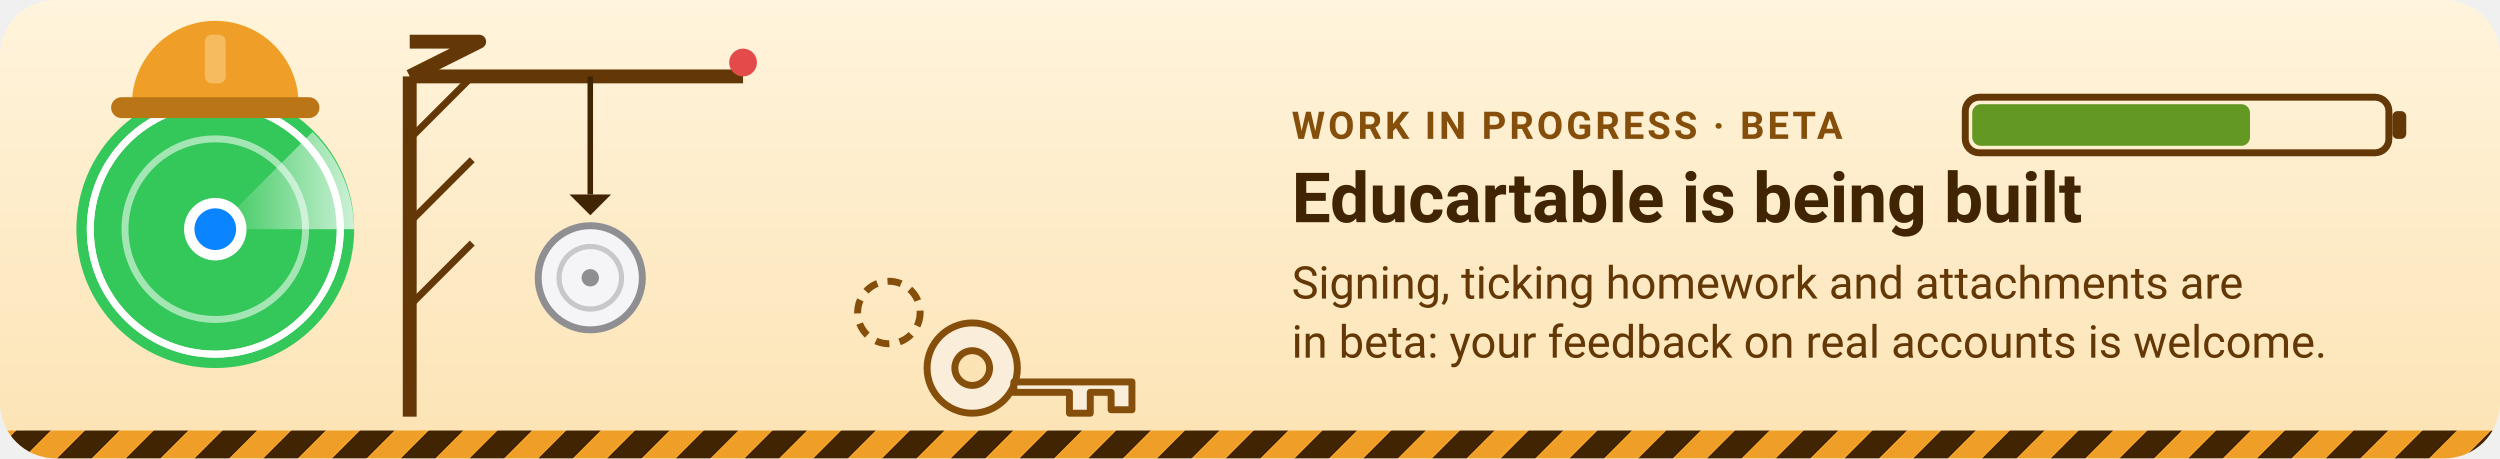
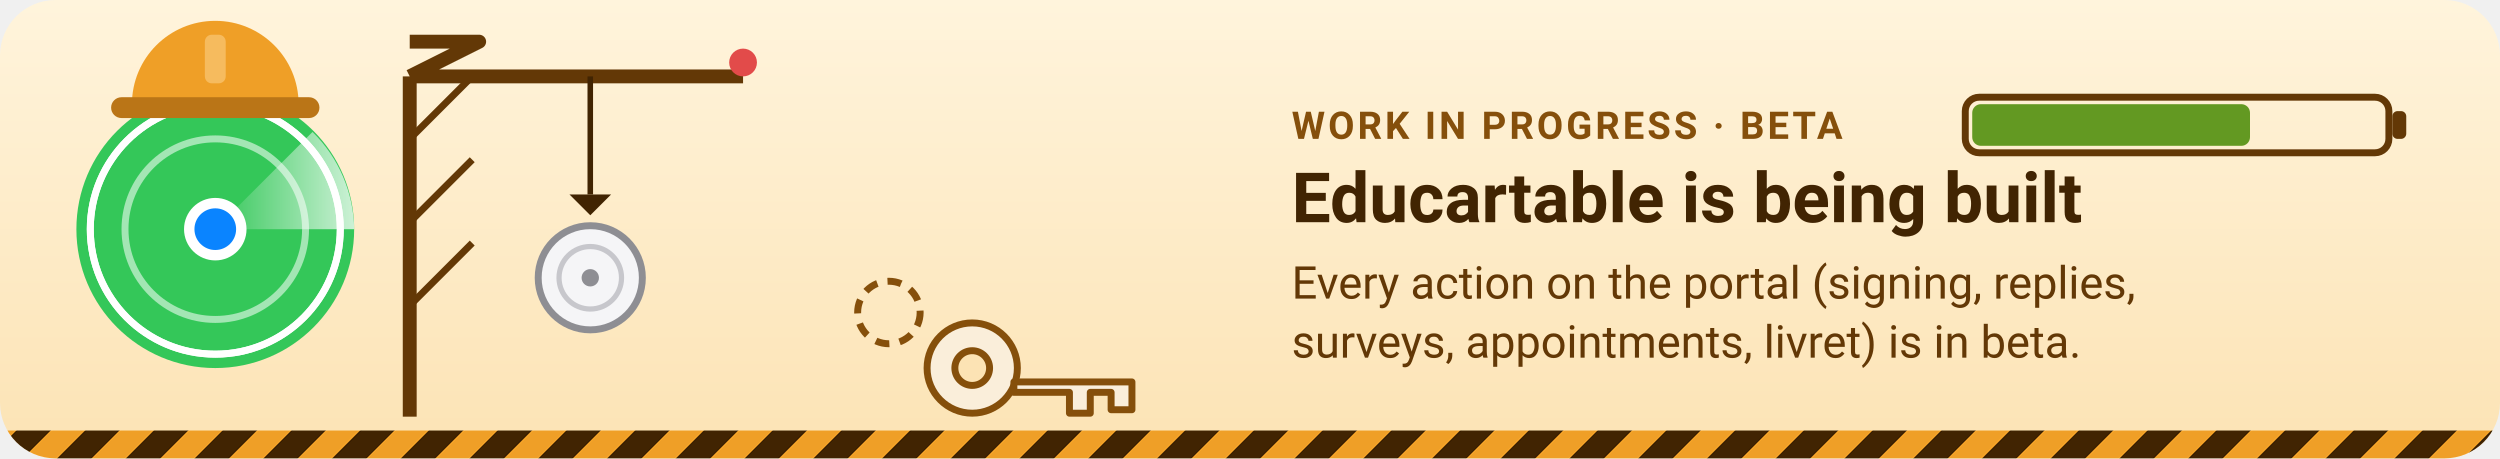
<svg xmlns="http://www.w3.org/2000/svg" viewBox="0 0 720 132" width="720" height="132" role="img" aria-label="Work in progress: Educartable is in beta">
  <style>
    .t1{font:700 20px -apple-system,BlinkMacSystemFont,"Segoe UI",Roboto,Helvetica,Arial,sans-serif;fill:#412402}
    .t2{font:400 13px -apple-system,BlinkMacSystemFont,"Segoe UI",Roboto,Helvetica,Arial,sans-serif;fill:#633806}
    .t3{font:600 11px -apple-system,BlinkMacSystemFont,"Segoe UI",Roboto,Helvetica,Arial,sans-serif;fill:#854F0B;letter-spacing:.08em}
    .swing{transform-origin:170px 30px;animation:swing 3.2s ease-in-out infinite}
    .sweep{transform-origin:62px 66px;animation:spin 4s linear infinite}
    .ping{transform-origin:62px 66px;animation:ping 2.4s ease-out infinite}
    .ping2{animation-delay:1.2s}
    .fill{animation:fill 4s ease-in-out infinite}
    .beacon{animation:blink 1.1s steps(2,end) infinite}
    @keyframes swing{0%,100%{transform:rotate(-5deg)}50%{transform:rotate(5deg)}}
    @keyframes spin{to{transform:rotate(360deg)}}
    @keyframes ping{0%{transform:scale(.3);opacity:.9}100%{transform:scale(1.25);opacity:0}}
    @keyframes fill{0%{width:4px}70%,100%{width:118px}}
    @keyframes blink{50%{opacity:.25}}
    @media (prefers-reduced-motion:reduce){.swing,.sweep,.ping,.fill,.beacon{animation:none}}
  </style>
  <defs>
    <linearGradient id="sky" x1="0" y1="0" x2="0" y2="1">
      <stop offset="0" stop-color="#FFF4DC" />
      <stop offset="1" stop-color="#FCE3B4" />
    </linearGradient>
    <linearGradient id="beam" x1="0" y1="0" x2="1" y2="0">
      <stop offset="0" stop-color="#ffffff" stop-opacity="0" />
      <stop offset="1" stop-color="#ffffff" stop-opacity=".75" />
    </linearGradient>
    <pattern id="hz" width="14" height="14" patternUnits="userSpaceOnUse" patternTransform="rotate(45)">
      <rect width="7" height="14" fill="#EF9F27" />
      <rect x="7" width="7" height="14" fill="#412402" />
    </pattern>
    <clipPath id="card">
      <rect width="720" height="132" rx="16" />
    </clipPath>
    <clipPath id="dish">
      <circle cx="62" cy="66" r="40" />
    </clipPath>
  </defs>
  <g clip-path="url(#card)">
    <rect width="720" height="132" fill="url(#sky)" />
    <circle cx="62" cy="66" r="40" fill="#34C759" />
    <g clip-path="url(#dish)">
      <circle class="ping" cx="62" cy="66" r="36" fill="none" stroke="#ffffff" stroke-width="2" />
      <circle class="ping ping2" cx="62" cy="66" r="36" fill="none" stroke="#ffffff" stroke-width="2" />
      <g class="sweep">
        <path d="M62 66L102 66A40 40 0 0 0 90 38Z" fill="url(#beam)" />
      </g>
    </g>
    <circle cx="62" cy="66" r="26" fill="none" stroke="#ffffff" stroke-width="2" opacity=".55" />
    <circle cx="62" cy="66" r="9" fill="#ffffff" />
    <circle cx="62" cy="66" r="6" fill="#0A84FF" />
    <path d="M38 30a24 24 0 0 1 48 0z" fill="#EF9F27" />
    <rect x="32" y="28" width="60" height="6" rx="3" fill="#BA7517" />
    <rect x="59" y="10" width="6" height="14" rx="2" fill="#FAC775" opacity=".7" />
    <path d="M118 120V22M118 22h96M118 22l20 -10h-20" stroke="#633806" stroke-width="4" fill="none" stroke-linejoin="round" />
    <path d="M118 40l18-18M118 64l18-18M118 88l18-18" stroke="#633806" stroke-width="2" />
    <circle class="beacon" cx="214" cy="18" r="4" fill="#E24B4A" />
    <g class="swing">
      <path d="M170 22v34" stroke="#412402" stroke-width="1.6" />
      <path d="M164 56h12l-6 6z" fill="#412402" />
      <circle cx="170" cy="80" r="15" fill="#F5F5F7" stroke="#8E8E93" stroke-width="2" />
      <circle cx="170" cy="80" r="9" fill="none" stroke="#C7C7CC" stroke-width="1.5" />
      <circle cx="170" cy="80" r="2.5" fill="#8E8E93" />
    </g>
    <g transform="translate(262 92)" stroke="#854F0B" stroke-width="2" fill="#FAEEDA">
      <circle cx="18" cy="14" r="13" />
      <circle cx="18" cy="14" r="5" fill="#FCE3B4" />
      <path d="M30 18h34v8h-6v-5h-6v6h-6v-6h-16z" stroke-linejoin="round" />
      <circle cx="-6" cy="-2" r="9" fill="none" stroke-dasharray="4 3" />
    </g>
    <text x="372" y="40" class="t3">WORK IN PROGRESS · BETA</text>
    <text x="372" y="64" class="t1">Educartable is being built</text>
-     <text x="372" y="86" class="t2">Signing, ticking homework and attachments are</text>
-     <text x="372" y="103" class="t2">in beta: your feedback on real accounts is welcome.</text>
+     <text x="372" y="86" class="t2">Every action on the portal (signing, replies,</text>
+     <text x="372" y="103" class="t2">surveys, appointments, livret) is in beta.</text>
    <rect x="566" y="28" width="122" height="16" rx="4" fill="none" stroke="#633806" stroke-width="2" />
    <rect x="689" y="32" width="4" height="8" rx="1.5" fill="#633806" />
    <rect class="fill" x="568" y="30" width="80" height="12" rx="2.5" fill="#639922" />
    <rect y="124" width="720" height="8" fill="url(#hz)" />
  </g>
</svg>
